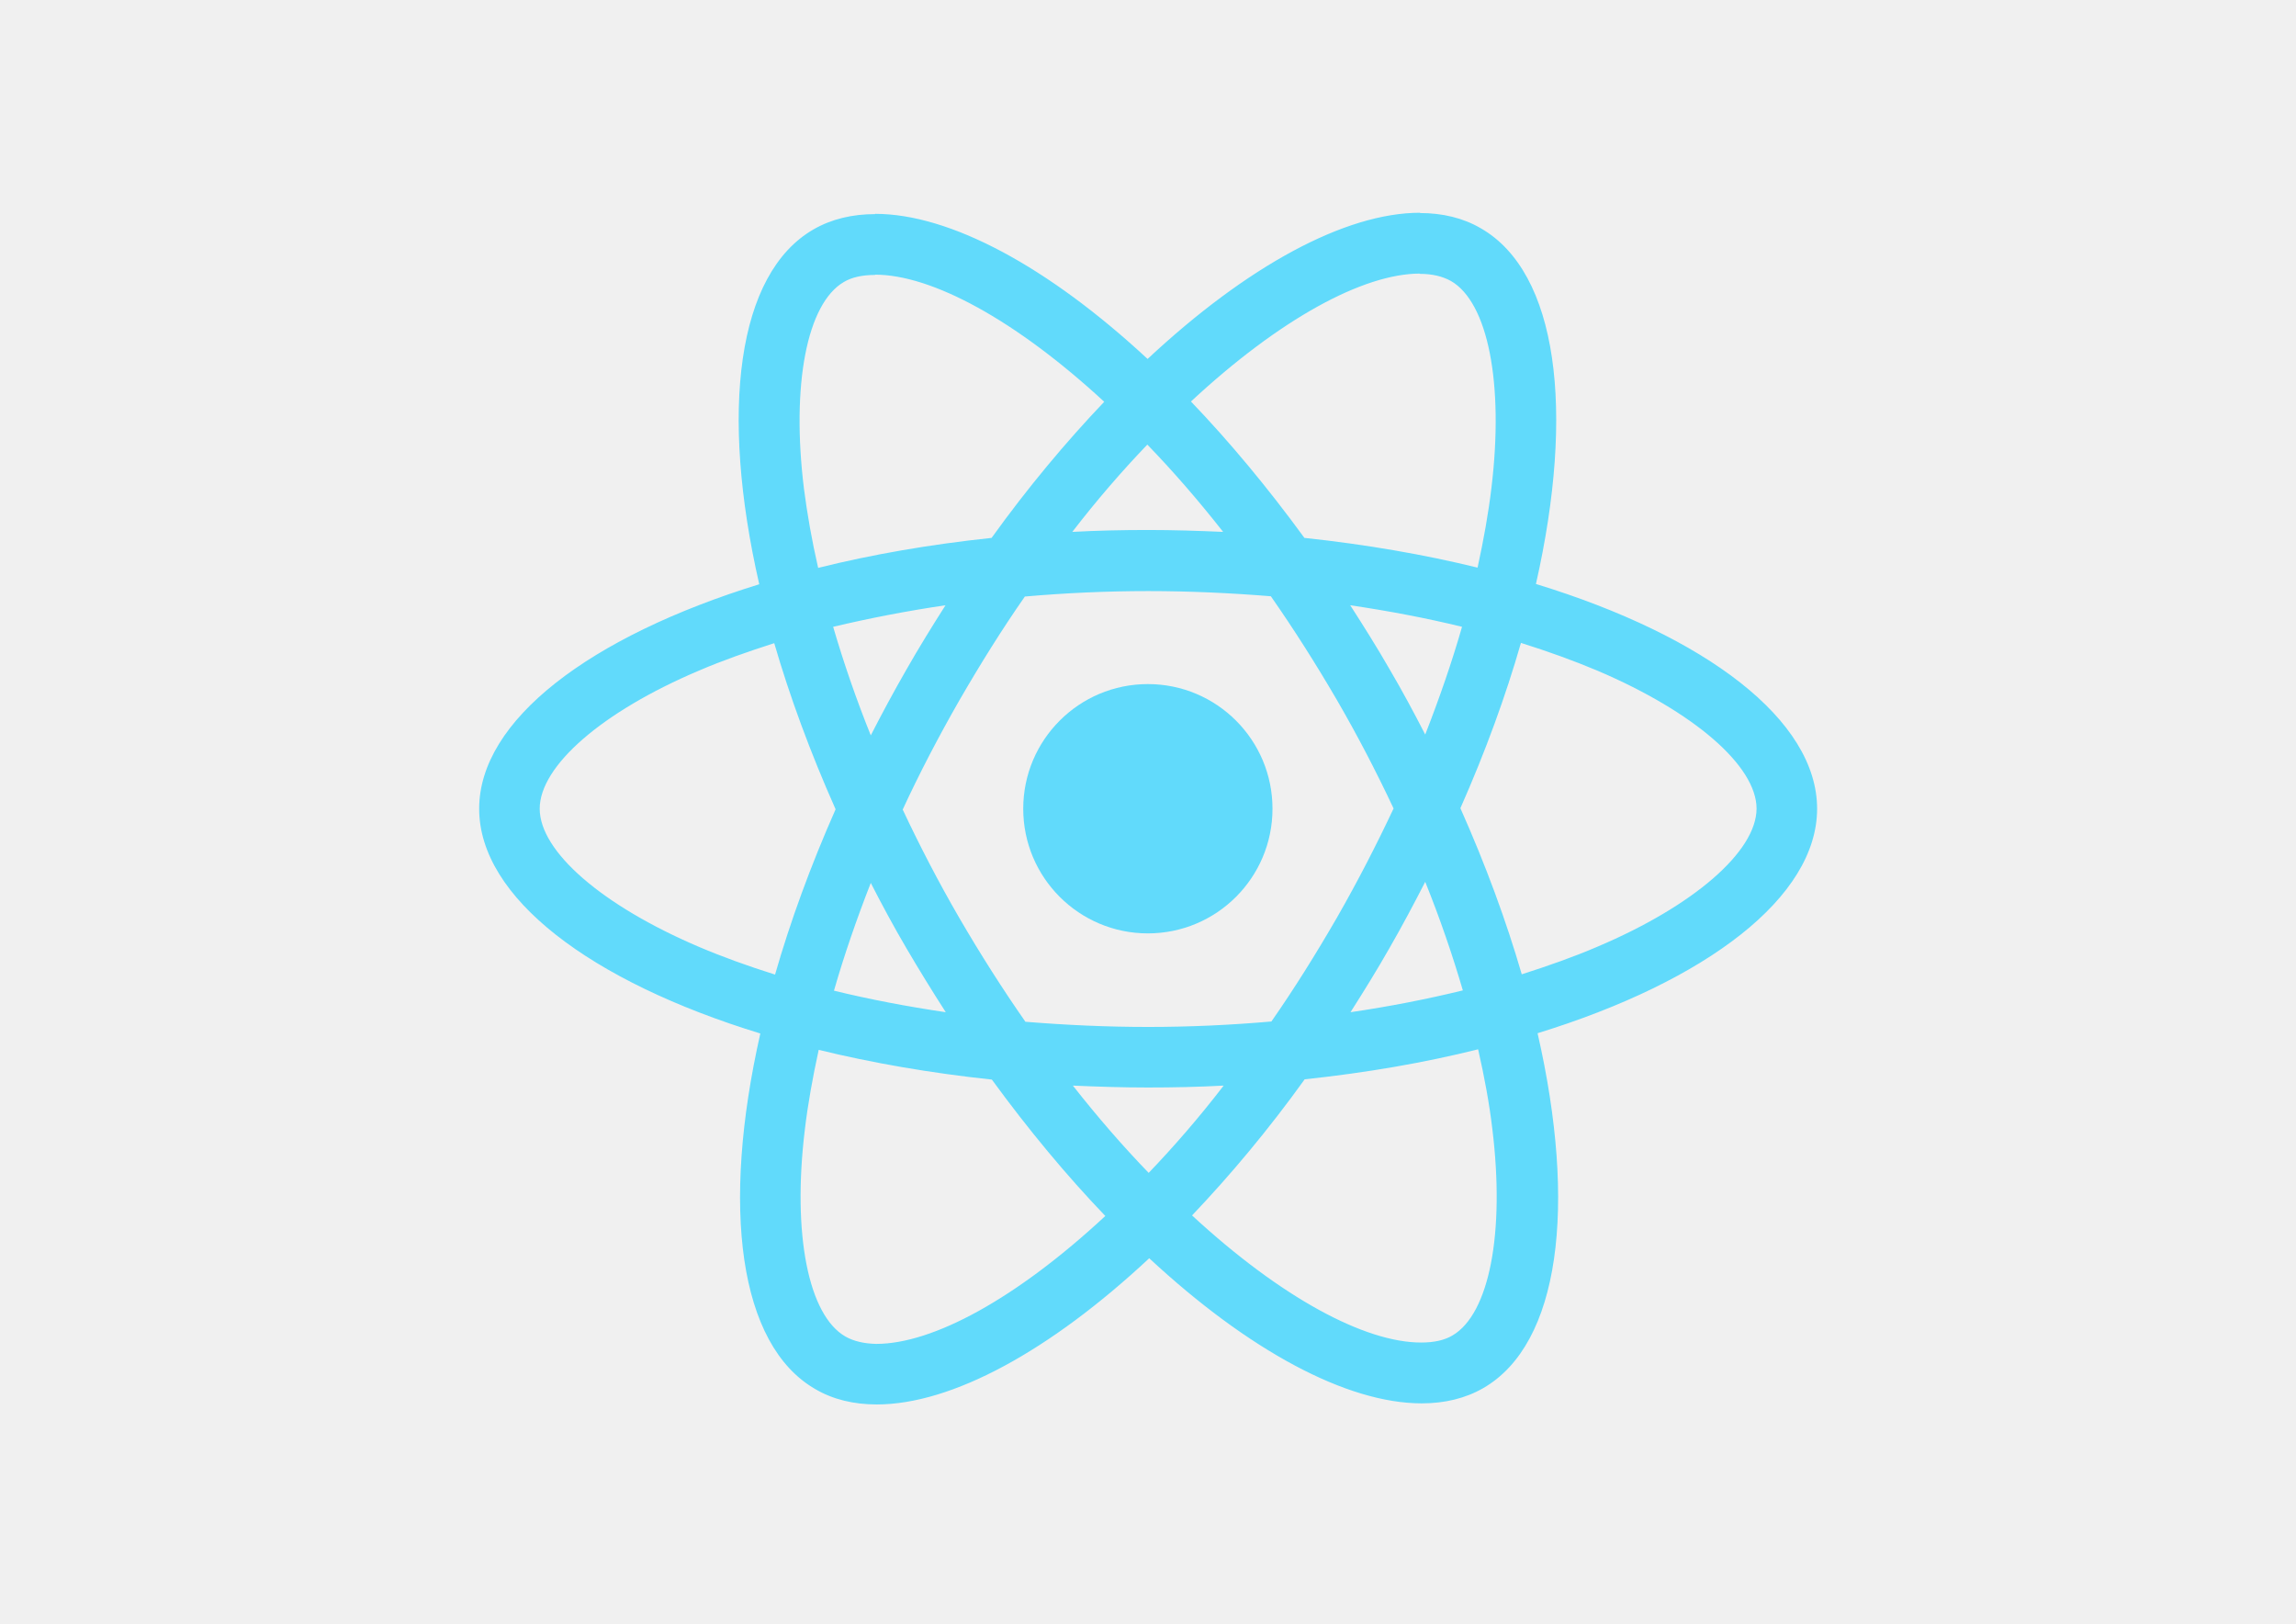
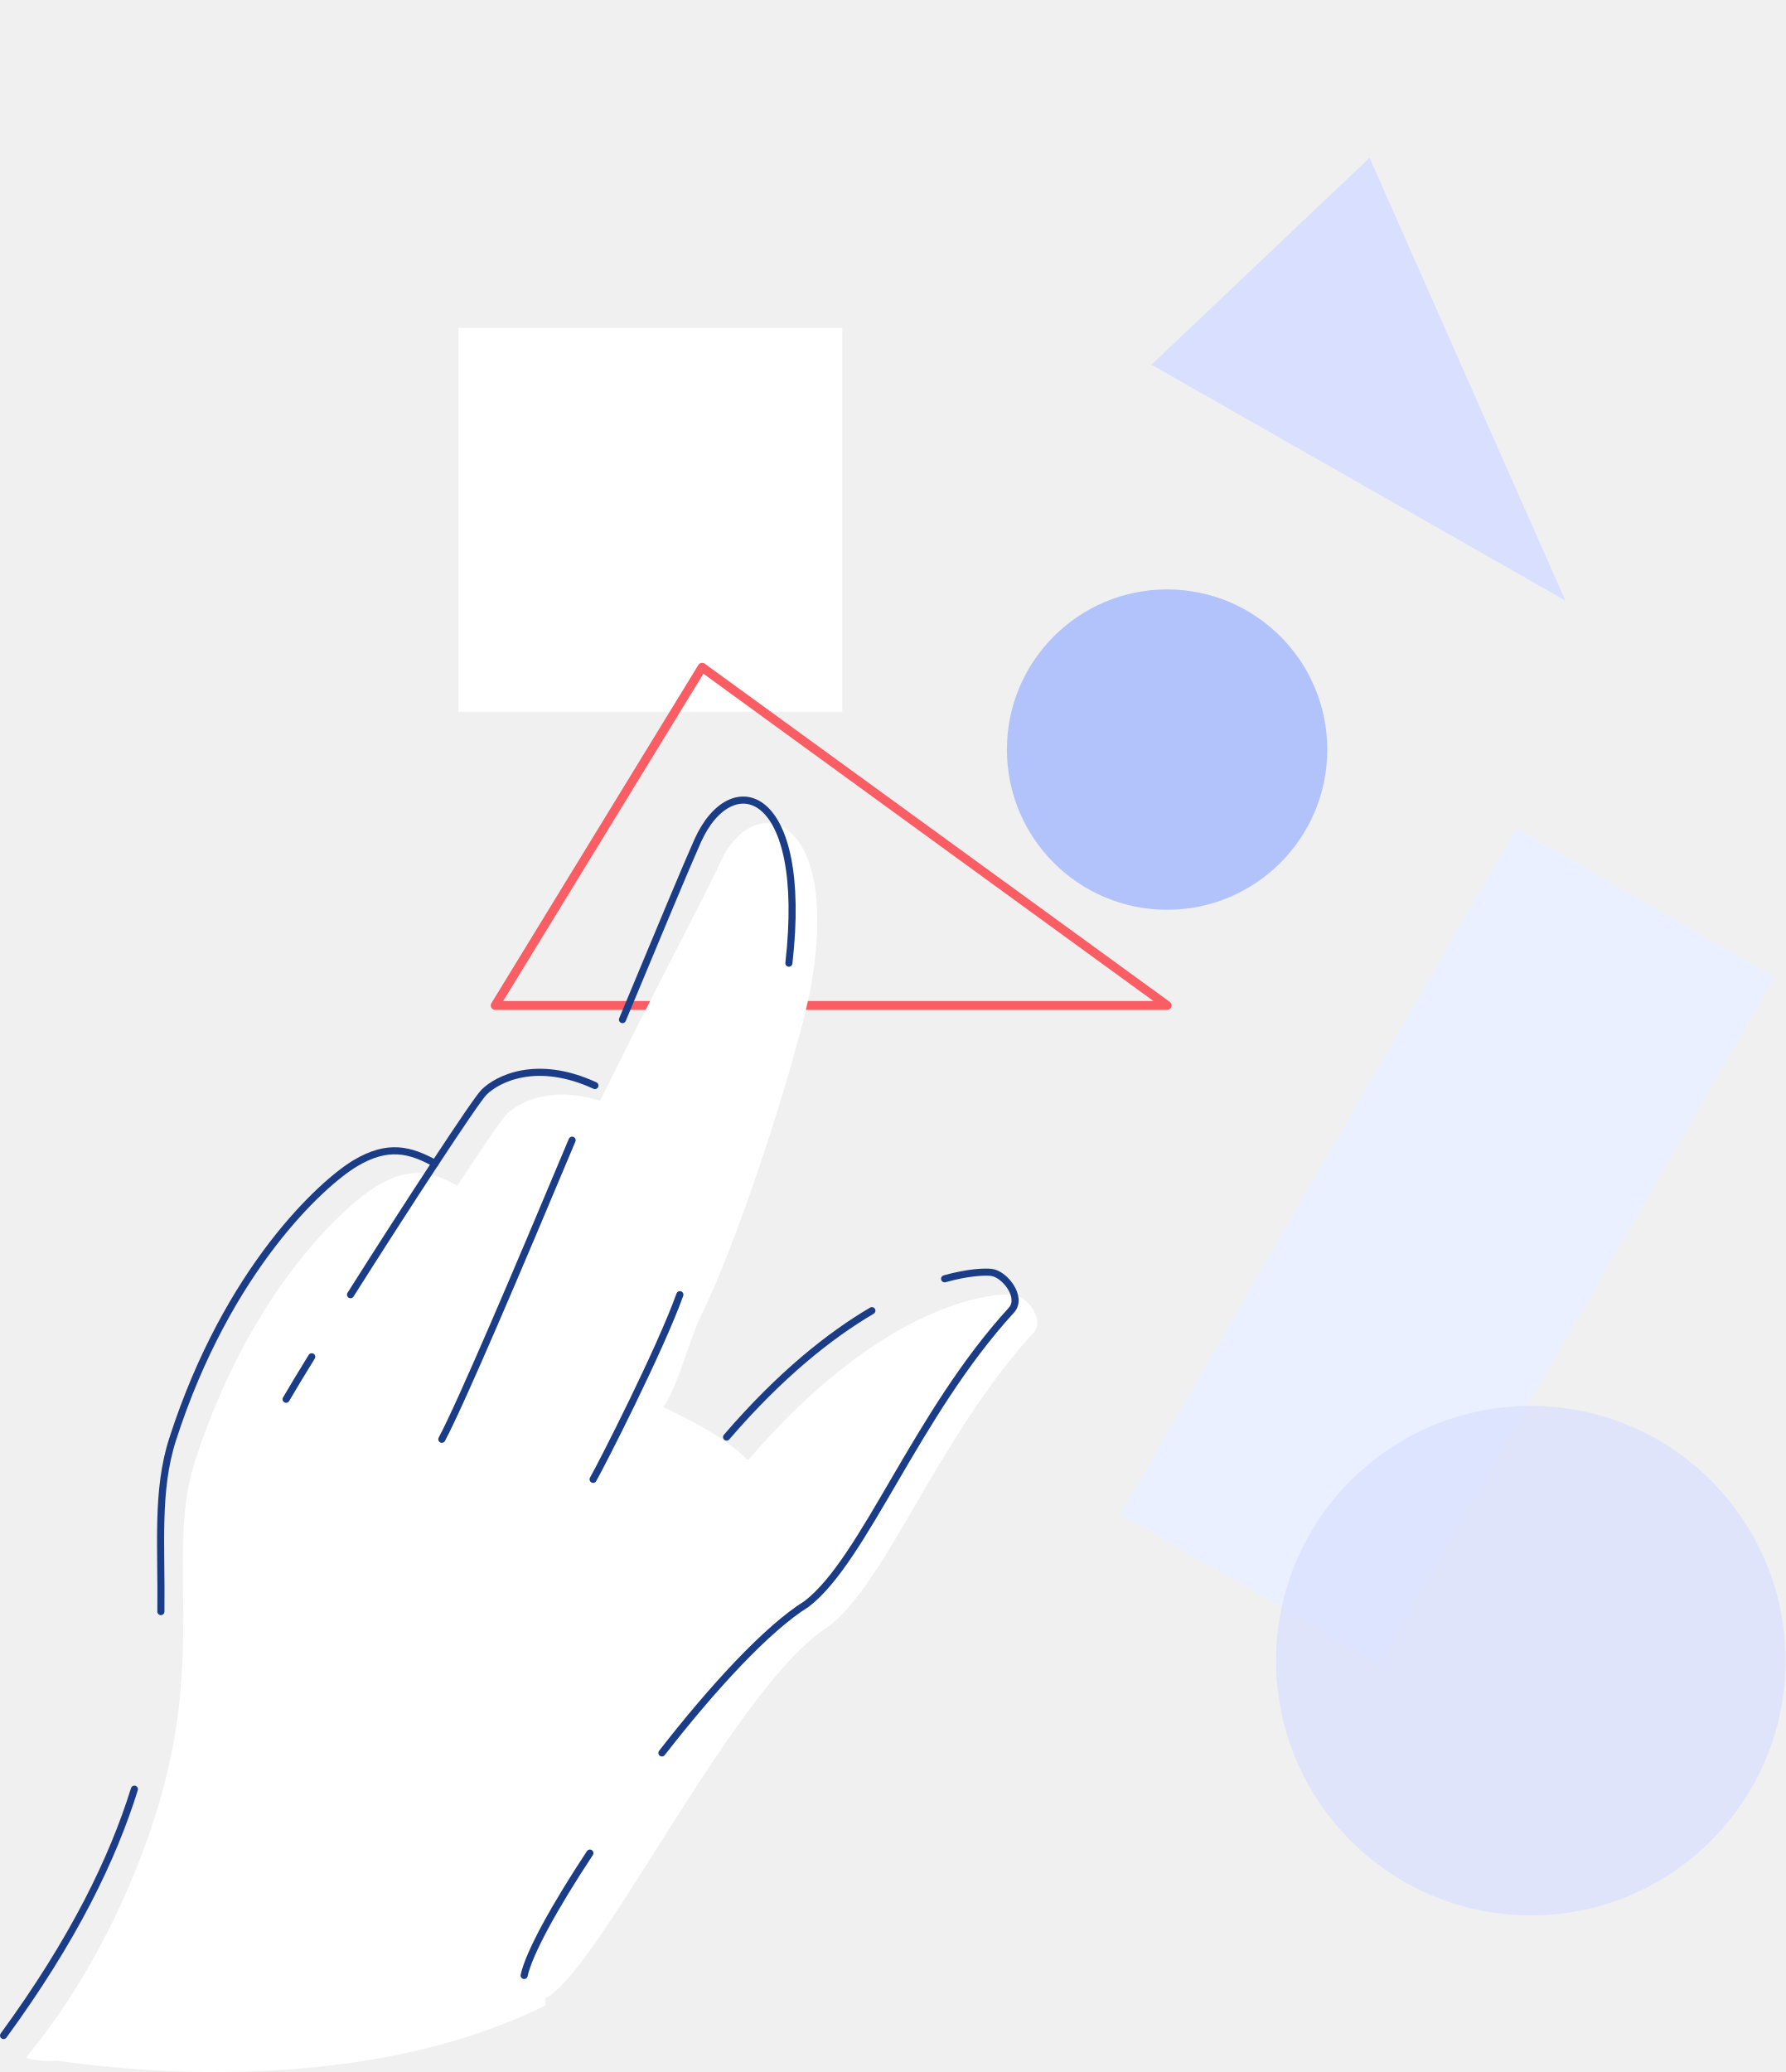
- <svg xmlns="http://www.w3.org/2000/svg" viewBox="0 0 841.9 595.3">
-   <g fill="#61DAFB">
-     <path d="M666.3 296.5c0-32.5-40.7-63.3-103.1-82.4 14.4-63.6 8-114.2-20.2-130.4-6.5-3.8-14.1-5.6-22.4-5.6v22.3c4.6 0 8.3.9 11.4 2.6 13.6 7.8 19.5 37.5 14.9 75.7-1.1 9.4-2.9 19.3-5.1 29.4-19.6-4.8-41-8.5-63.5-10.9-13.5-18.5-27.5-35.3-41.6-50 32.6-30.3 63.2-46.9 84-46.9V78c-27.5 0-63.5 19.6-99.9 53.6-36.4-33.8-72.4-53.2-99.9-53.2v22.3c20.7 0 51.4 16.5 84 46.6-14 14.7-28 31.4-41.3 49.9-22.6 2.4-44 6.1-63.6 11-2.3-10-4-19.7-5.2-29-4.7-38.2 1.1-67.9 14.6-75.8 3-1.8 6.9-2.6 11.5-2.6V78.5c-8.4 0-16 1.8-22.6 5.6-28.1 16.2-34.4 66.7-19.9 130.1-62.2 19.2-102.7 49.9-102.7 82.3 0 32.5 40.7 63.3 103.1 82.4-14.4 63.6-8 114.2 20.2 130.4 6.5 3.8 14.1 5.6 22.5 5.6 27.5 0 63.5-19.6 99.9-53.6 36.4 33.8 72.4 53.2 99.9 53.2 8.4 0 16-1.8 22.6-5.6 28.1-16.2 34.4-66.7 19.9-130.1 62-19.1 102.5-49.9 102.5-82.3zm-130.2-66.7c-3.7 12.9-8.3 26.2-13.5 39.5-4.1-8-8.4-16-13.1-24-4.6-8-9.5-15.8-14.4-23.4 14.2 2.1 27.9 4.7 41 7.9zm-45.8 106.5c-7.8 13.5-15.8 26.3-24.1 38.2-14.9 1.3-30 2-45.2 2-15.1 0-30.2-.7-45-1.9-8.3-11.9-16.4-24.6-24.2-38-7.6-13.1-14.5-26.4-20.8-39.8 6.2-13.4 13.2-26.8 20.7-39.9 7.8-13.5 15.8-26.3 24.1-38.2 14.9-1.3 30-2 45.2-2 15.1 0 30.2.7 45 1.9 8.3 11.9 16.4 24.6 24.2 38 7.6 13.1 14.5 26.4 20.8 39.8-6.3 13.4-13.2 26.8-20.7 39.9zm32.3-13c5.4 13.4 10 26.8 13.8 39.8-13.1 3.2-26.9 5.9-41.2 8 4.9-7.7 9.8-15.6 14.4-23.7 4.6-8 8.9-16.1 13-24.1zM421.2 430c-9.3-9.6-18.6-20.3-27.8-32 9 .4 18.2.7 27.5.7 9.4 0 18.7-.2 27.8-.7-9 11.7-18.3 22.4-27.5 32zm-74.4-58.9c-14.2-2.1-27.9-4.7-41-7.9 3.7-12.9 8.3-26.2 13.5-39.5 4.1 8 8.4 16 13.1 24 4.7 8 9.5 15.8 14.4 23.4zM420.7 163c9.3 9.6 18.6 20.3 27.8 32-9-.4-18.2-.7-27.5-.7-9.4 0-18.7.2-27.8.7 9-11.7 18.3-22.4 27.5-32zm-74 58.9c-4.9 7.7-9.8 15.6-14.4 23.7-4.6 8-8.9 16-13 24-5.4-13.4-10-26.8-13.8-39.8 13.1-3.1 26.9-5.8 41.2-7.9zm-90.5 125.2c-35.4-15.1-58.3-34.9-58.3-50.6 0-15.7 22.9-35.6 58.3-50.6 8.6-3.7 18-7 27.7-10.1 5.7 19.6 13.2 40 22.5 60.9-9.2 20.8-16.6 41.1-22.2 60.6-9.9-3.1-19.3-6.5-28-10.2zM310 490c-13.6-7.8-19.5-37.5-14.9-75.7 1.1-9.4 2.9-19.3 5.1-29.4 19.6 4.8 41 8.5 63.5 10.9 13.5 18.5 27.5 35.3 41.6 50-32.6 30.3-63.2 46.9-84 46.9-4.5-.1-8.3-1-11.3-2.7zm237.2-76.2c4.7 38.2-1.1 67.9-14.6 75.8-3 1.8-6.9 2.6-11.5 2.6-20.7 0-51.4-16.5-84-46.6 14-14.7 28-31.4 41.3-49.9 22.6-2.4 44-6.1 63.6-11 2.3 10.1 4.1 19.8 5.2 29.1zm38.5-66.7c-8.6 3.7-18 7-27.7 10.1-5.7-19.6-13.2-40-22.5-60.9 9.2-20.8 16.6-41.1 22.2-60.6 9.9 3.1 19.3 6.5 28.1 10.2 35.4 15.1 58.3 34.9 58.3 50.6-.1 15.7-23 35.6-58.4 50.6zM320.8 78.4z" />
-     <circle cx="420.9" cy="296.5" r="45.7" />
-     <path d="M520.5 78.1z" />
+ <svg xmlns="http://www.w3.org/2000/svg" class="imagen3" viewBox="0 0 802.6 931.32">
+   <defs>
+     <style>.cls-1{fill:#f0f0f0;}.cls-2{fill:#fff;}.cls-3,.cls-4{fill:none;stroke-linecap:round;stroke-linejoin:round;}.cls-3{stroke:#fb5d64;stroke-width:4px;}.cls-4{stroke:#1b3c87;stroke-width:3.19px;}.cls-5{fill:#b2c3fb;}.cls-6,.cls-8{fill:#d8dfff;}.cls-7{fill:#eaf0ff;}.cls-8{opacity:0.71;}</style>
+   </defs>
+   <g id="Layer_2" data-name="Layer 2">
+     <g id="vector">
+       <path class="cls-1" d="M560.7,215c39.44,82.92,62.37,135.57,113.18,214.26C724.51,507.78,803,612.52,789.08,689.93c-13.76,77.23-119.79,127.31-226.91,160.33-107.31,33-215.54,49.16-297.36,11.19-81.63-38-136.84-130.06-155.55-216.82s-1.1-168.22,13.21-250.58,25.13-165.46,72.45-246.91C242.07,65.51,325.9-14.47,395.6,2.23,465.31,18.74,521.26,132.1,560.7,215Z" />
+       <rect class="cls-2" x="206.1" y="147.43" width="172.5" height="172.5" />
+       <polygon class="cls-3" points="315.6 299.93 222.6 451.93 524.6 451.93 315.6 299.93" />
+       <path class="hand cls-2" d="M455.6,581.93c-9-1-58,3-119,74l-.78.14c-6.17-6.61-18.15-14.42-37.72-23.64,6.64-9,11.5-29.73,17-41,20-41,45.26-124.16,49.5-148.5,13.5-77.5-25.92-88.65-41-55-5.61,12.51-29.37,57.13-53.89,106.92-21.9-7.16-36.73.69-42.11,6.08-2,2-10.71,14.78-22,32h0c-11-6-21-9-36,0-14.61,8.76-57.28,47.23-82,124-12,37.36,2,78.34-12.26,139.17l.18-.35-.17.68c0-.21,0-.33,0-.33C67.09,831.33,46.1,883.43,11.6,924.93a39.2,39.2,0,0,0,14.06,1.26c33.06,4.91,137.27,15.91,219.44-24.76a12.23,12.23,0,0,0,0-3.37l.54-.13c25-14,85-141,127-167,26-20,49-85,92-132C469.87,593.17,461.56,582.59,455.6,581.93Z" />
+       <path class="hand cls-4" d="M391.9,589.12c-18.7,11-41,28.58-65.3,56.81" />
+       <path class="hand cls-4" d="M297.53,787.91c22.75-29.23,47.24-55.94,65.07-67,26-20,49-85,92-132,5.27-5.76-3-16.34-9-17-3-.33-10.31-.11-21,2.88" />
+       <path class="hand cls-4" d="M235.6,887.93c2.15-10,13.69-31,29.55-55" />
+       <path class="hand cls-4" d="M279.8,458.28c16-38.47,29.25-70.22,33.8-80.35,15.08-33.65,50-24,41,55" />
+       <path class="hand cls-4" d="M198.6,646.93c8.9-16.81,33.94-75.7,58.56-134.43" />
+       <path class="hand cls-4" d="M266.6,664.93c4-7,30-58,39-83" />
+       <path class="hand cls-4" d="M157.56,581.93c25.19-39.82,56-87,60-91,6-6,23.7-15.07,49.85-3" />
+       <path class="hand cls-4" d="M128.6,628.93c2.82-4.86,6.79-11.43,11.51-19.09" />
+       <path class="hand cls-4" d="M72.32,724.38c.37-29.77-2.18-54.3,5.28-77.45,24.72-76.77,67.39-115.24,82-124,15-9,24.93-6,36,0" />
+       <path class="hand cls-4" d="M1.6,914.93C33.1,871.8,50.67,835.5,60.41,804.2" />
+       <circle class="cls-5" cx="524.6" cy="336.93" r="72" />
+       <polygon class="cls-6" points="615.6 70.93 517.6 163.93 703.6 269.93 615.6 70.93" />
+       <rect class="cls-7" x="583.6" y="381.93" width="134" height="356" transform="translate(367.13 -250.28) rotate(30)" />
+       <circle class="cls-8" cx="688.1" cy="746.43" r="114.5" />
+     </g>
  </g>
</svg>
